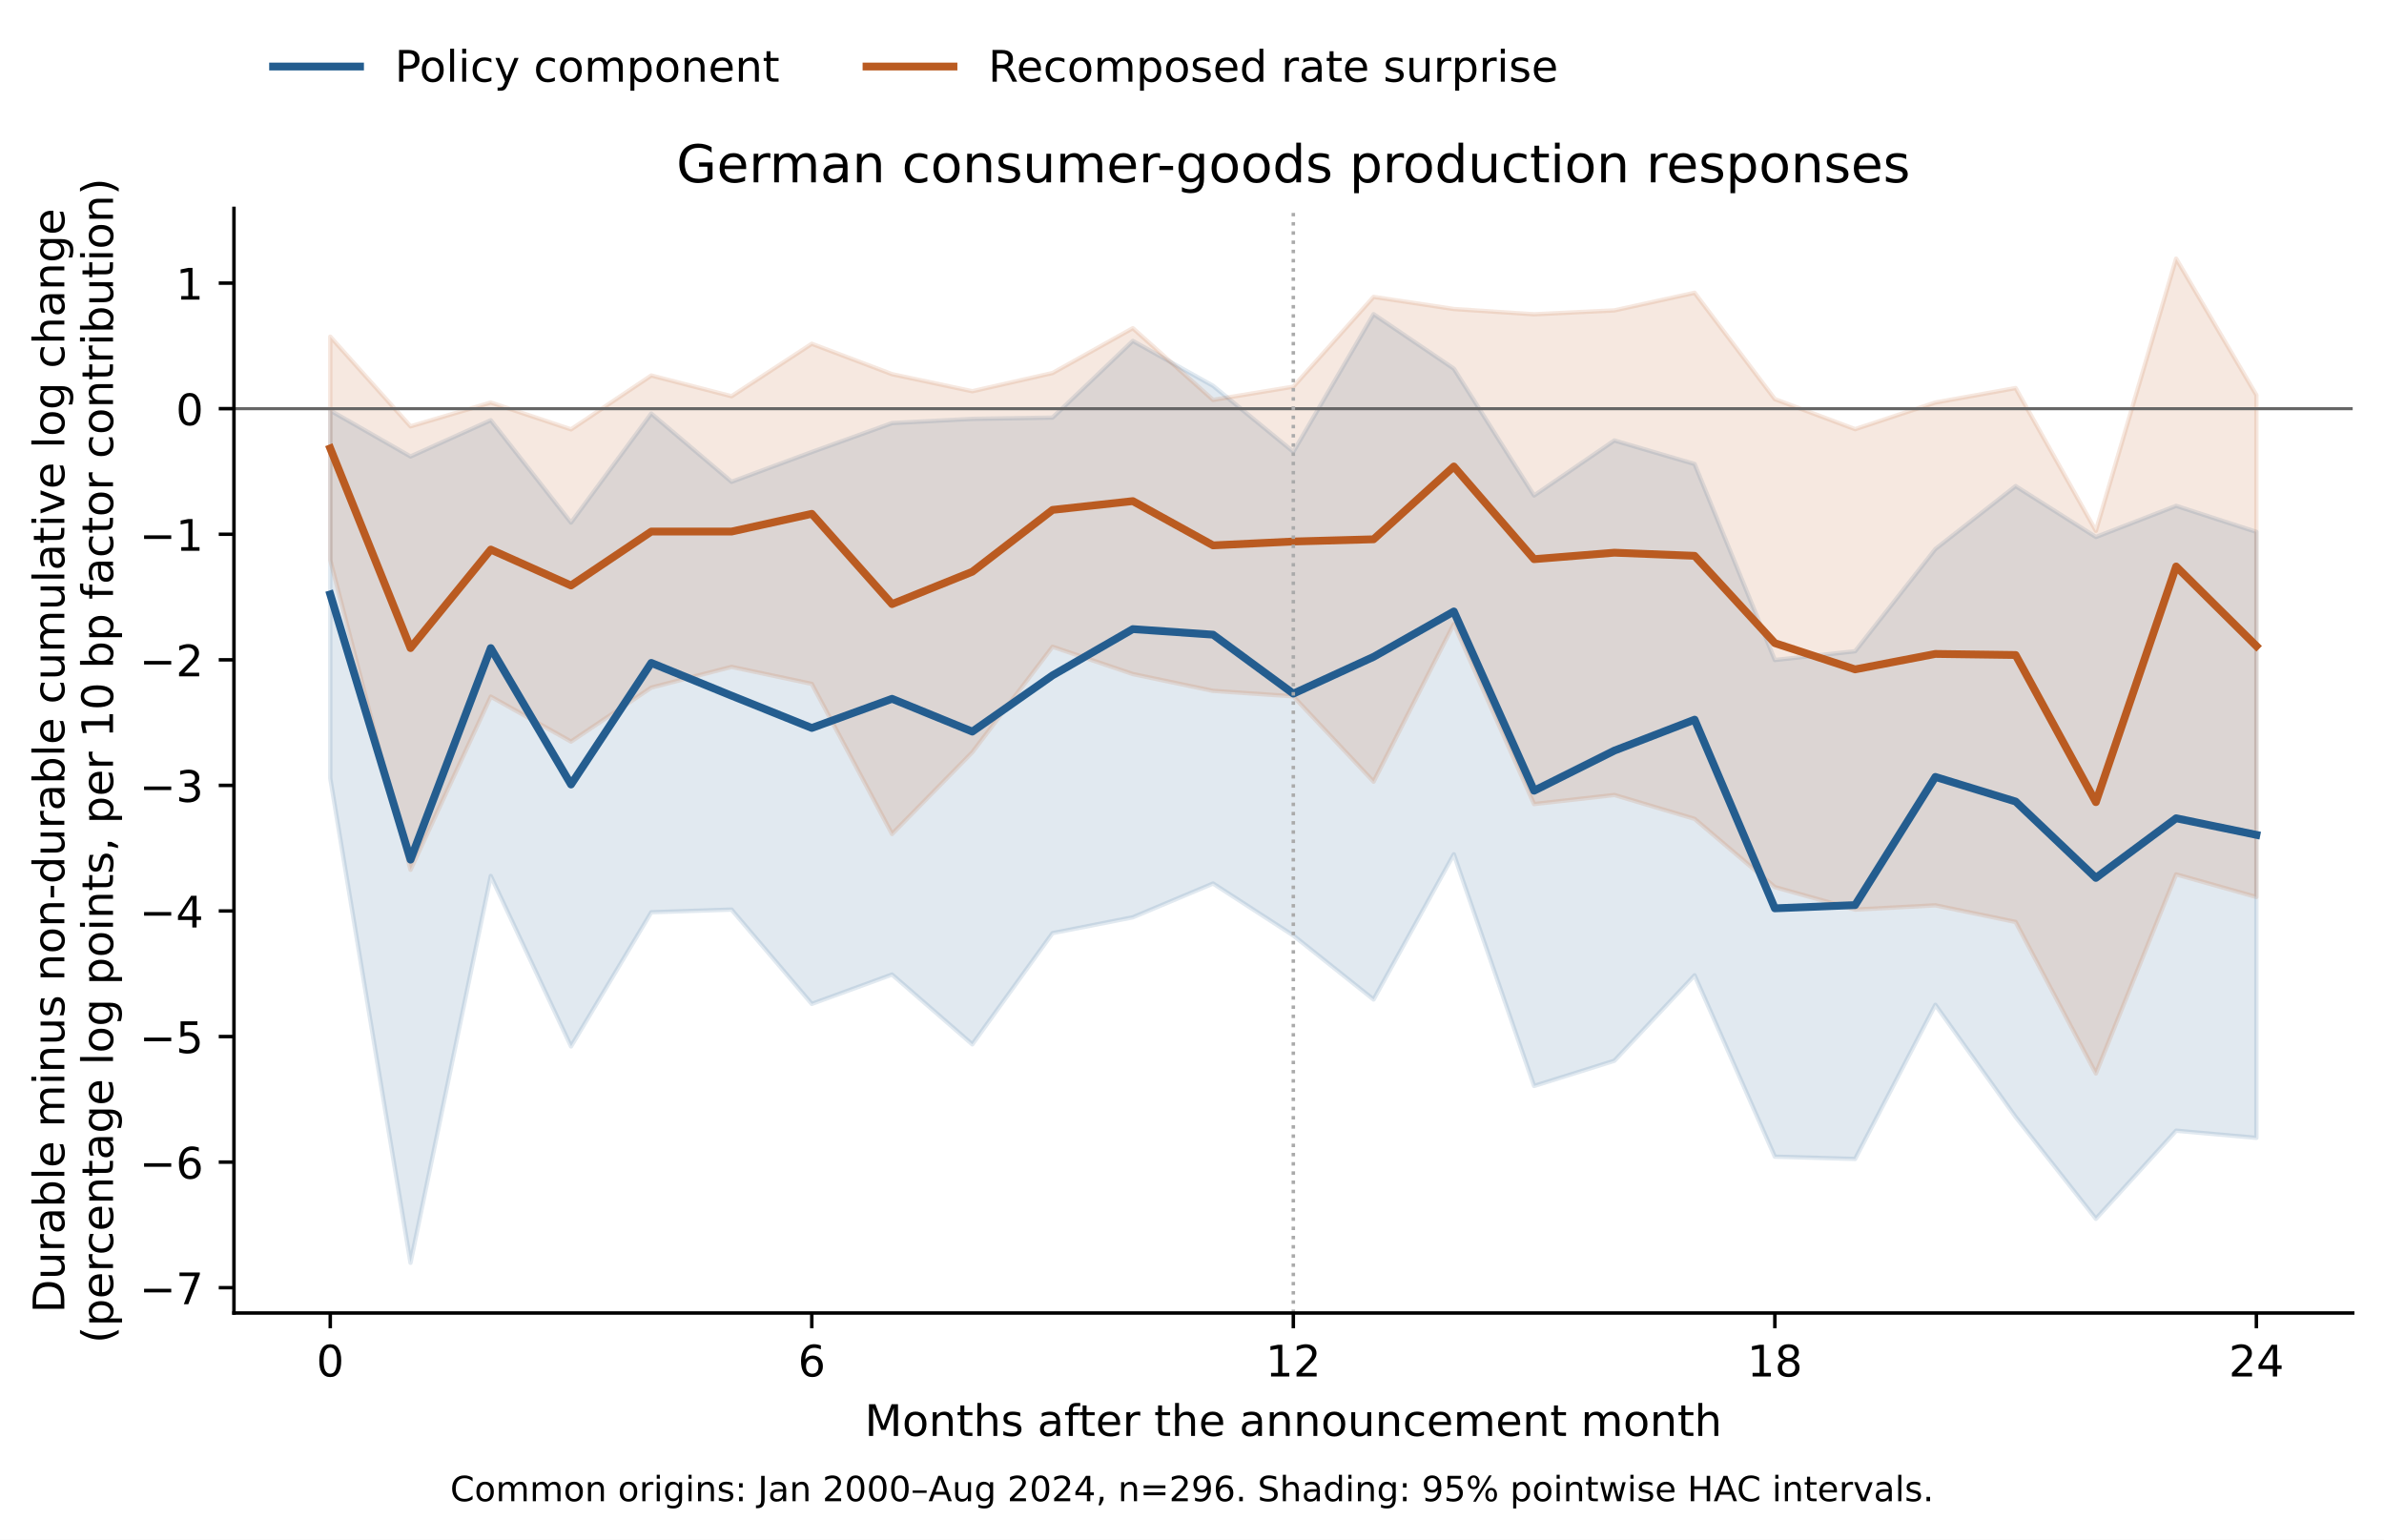
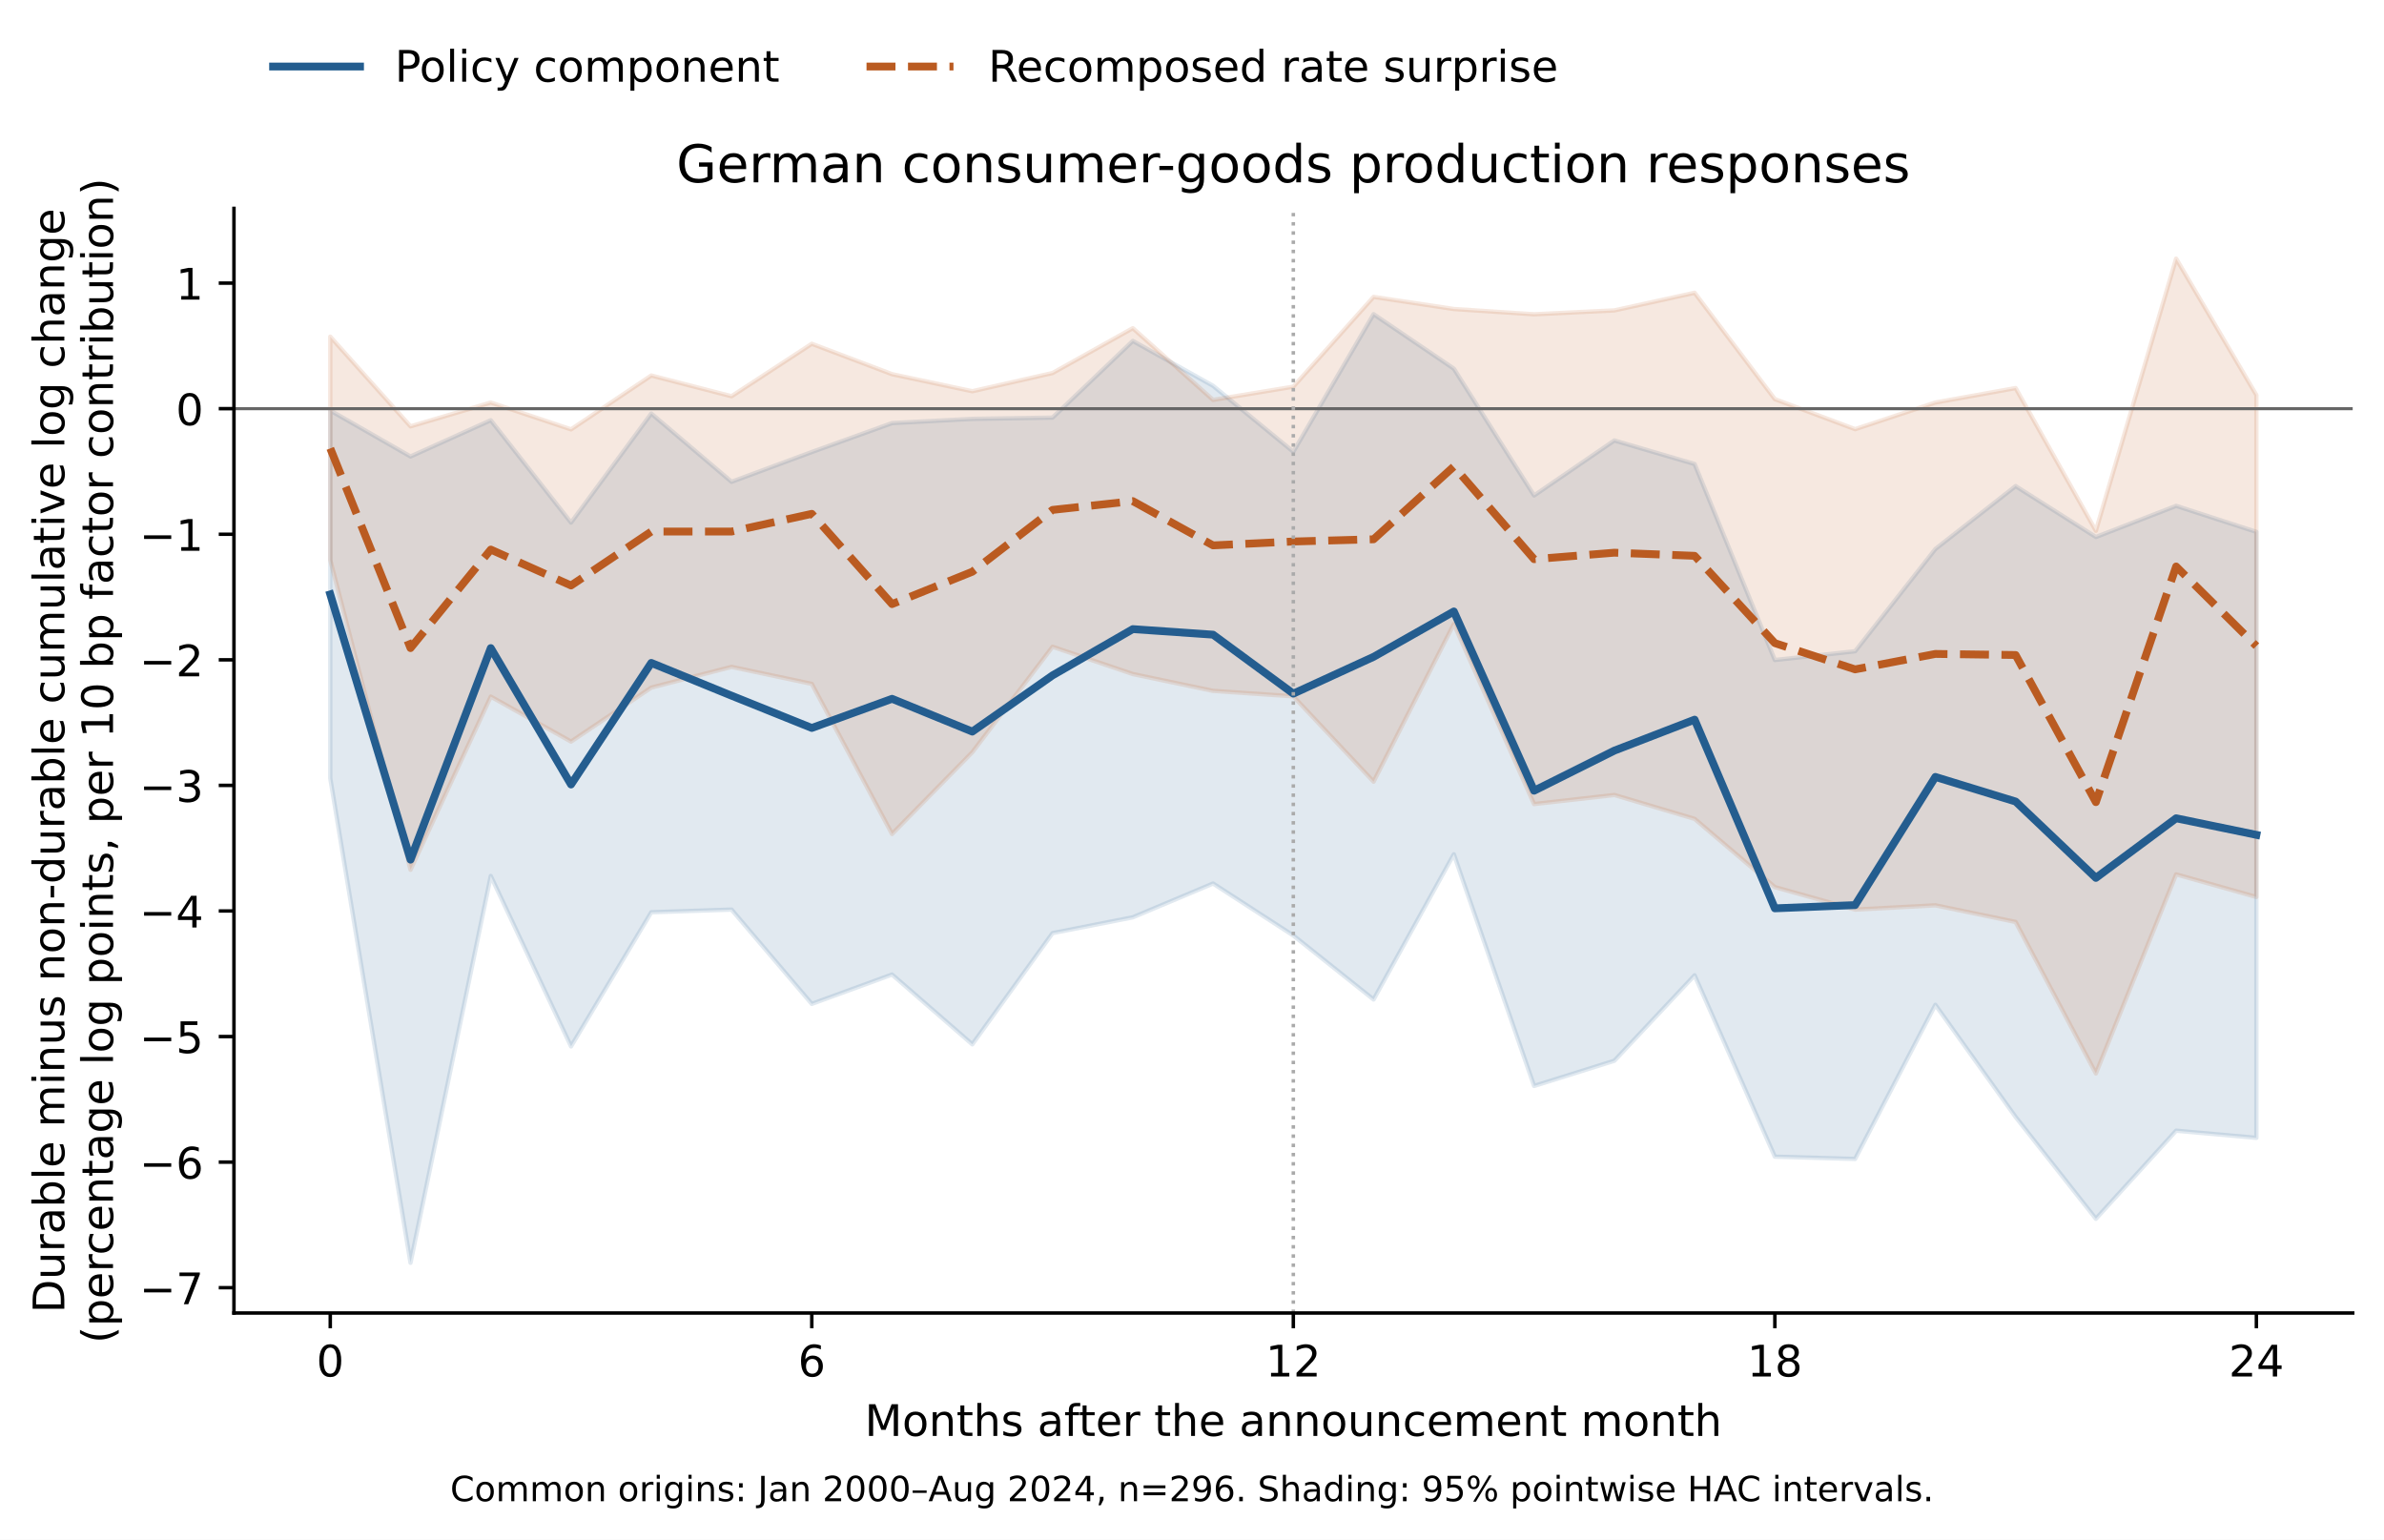
<svg xmlns="http://www.w3.org/2000/svg" xmlns:xlink="http://www.w3.org/1999/xlink" width="548.4pt" height="354.206pt" viewBox="0 0 548.4 354.206" version="1.1">
  <defs>
    <style type="text/css">*{stroke-linejoin: round; stroke-linecap: butt}</style>
  </defs>
  <g id="figure_1">
    <g id="patch_1">
-       <path d="M 0 354.206  L 548.4 354.206  L 548.4 0  L 0 0  z " style="fill: #ffffff" />
+       <path d="M 0 354.206 L 548.4 354.206 L 548.4 0 L 0 0 z " style="fill: #ffffff" />
    </g>
    <g id="axes_1">
      <g id="patch_2">
-         <path d="M 53.818 302.049  L 541.2 302.049  L 541.2 47.94  L 53.818 47.94  z " style="fill: #ffffff" />
+         <path d="M 53.818 302.049 L 541.2 302.049 L 541.2 47.94 L 53.818 47.94 z " style="fill: #ffffff" />
      </g>
      <g id="FillBetweenPolyCollection_1">
        <defs>
-           <path id="m55d71c22aa" d="M 75.972 -259.778  L 75.972 -175.174  L 94.433 -63.707  L 112.895 -152.693  L 131.356 -113.492  L 149.817 -144.345  L 168.279 -144.961  L 186.74 -123.268  L 205.202 -130.021  L 223.663 -113.967  L 242.125 -139.552  L 260.586 -143.185  L 279.047 -150.956  L 297.509 -139  L 315.97 -124.279  L 334.432 -157.683  L 352.893 -104.39  L 371.354 -110.189  L 389.816 -129.841  L 408.277 -88.124  L 426.739 -87.6  L 445.2 -123.049  L 463.662 -97.252  L 482.123 -73.83  L 500.584 -94.098  L 519.046 -92.453  L 519.046 -231.85  L 519.046 -231.85  L 500.584 -237.838  L 482.123 -230.675  L 463.662 -242.384  L 445.2 -227.911  L 426.739 -204.391  L 408.277 -202.378  L 389.816 -247.466  L 371.354 -252.875  L 352.893 -240.227  L 334.432 -269.4  L 315.97 -281.929  L 297.509 -250.284  L 279.047 -265.453  L 260.586 -275.777  L 242.125 -258.138  L 223.663 -257.846  L 205.202 -256.877  L 186.74 -250.22  L 168.279 -243.376  L 149.817 -259.071  L 131.356 -233.99  L 112.895 -257.532  L 94.433 -249.2  L 75.972 -259.778  z " style="stroke: #245d8f; stroke-opacity: 0.14" />
+           <path id="m3275a5863a" d="M 75.972 -259.778 L 75.972 -175.174 L 94.433 -63.707 L 112.895 -152.693 L 131.356 -113.492 L 149.817 -144.345 L 168.279 -144.961 L 186.74 -123.268 L 205.202 -130.021 L 223.663 -113.967 L 242.125 -139.552 L 260.586 -143.185 L 279.047 -150.956 L 297.509 -139 L 315.97 -124.279 L 334.432 -157.683 L 352.893 -104.39 L 371.354 -110.189 L 389.816 -129.841 L 408.277 -88.124 L 426.739 -87.6 L 445.2 -123.049 L 463.662 -97.252 L 482.123 -73.83 L 500.584 -94.098 L 519.046 -92.453 L 519.046 -231.85 L 519.046 -231.85 L 500.584 -237.838 L 482.123 -230.675 L 463.662 -242.384 L 445.2 -227.911 L 426.739 -204.391 L 408.277 -202.378 L 389.816 -247.466 L 371.354 -252.875 L 352.893 -240.227 L 334.432 -269.4 L 315.97 -281.929 L 297.509 -250.284 L 279.047 -265.453 L 260.586 -275.777 L 242.125 -258.138 L 223.663 -257.846 L 205.202 -256.877 L 186.74 -250.22 L 168.279 -243.376 L 149.817 -259.071 L 131.356 -233.99 L 112.895 -257.532 L 94.433 -249.2 L 75.972 -259.778 z " style="stroke: #245d8f; stroke-opacity: 0.14" />
        </defs>
-         <g clip-path="url(#p786255c80b)">
-           <use xlink:href="#m55d71c22aa" x="0" y="354.206" style="fill: #245d8f; fill-opacity: 0.14; stroke: #245d8f; stroke-opacity: 0.14" />
+         <g clip-path="url(#p019abd8b39)">
+           <use xlink:href="#m3275a5863a" x="0" y="354.206" style="fill: #245d8f; fill-opacity: 0.14; stroke: #245d8f; stroke-opacity: 0.14" />
        </g>
      </g>
      <g id="FillBetweenPolyCollection_2">
        <defs>
-           <path id="md92c2f5887" d="M 75.972 -276.754  L 75.972 -225.368  L 94.433 -154.114  L 112.895 -193.953  L 131.356 -183.607  L 149.817 -196.029  L 168.279 -200.794  L 186.74 -196.884  L 205.202 -162.352  L 223.663 -181.158  L 242.125 -205.422  L 260.586 -199.145  L 279.047 -195.277  L 297.509 -194.018  L 315.97 -174.385  L 334.432 -210.662  L 352.893 -169.237  L 371.354 -171.325  L 389.816 -165.831  L 408.277 -150.131  L 426.739 -144.961  L 445.2 -145.941  L 463.662 -142.114  L 482.123 -107.261  L 500.584 -153.064  L 519.046 -147.864  L 519.046 -263.313  L 519.046 -263.313  L 500.584 -294.715  L 482.123 -232.102  L 463.662 -264.934  L 445.2 -261.607  L 426.739 -255.48  L 408.277 -262.388  L 389.816 -286.856  L 371.354 -282.801  L 352.893 -281.91  L 334.432 -283.118  L 315.97 -285.907  L 297.509 -265.251  L 279.047 -262.213  L 260.586 -278.709  L 242.125 -268.394  L 223.663 -264.203  L 205.202 -268.129  L 186.74 -275.12  L 168.279 -263.055  L 149.817 -267.823  L 131.356 -255.433  L 112.895 -261.604  L 94.433 -256.129  L 75.972 -276.754  z " style="stroke: #ba5b21; stroke-opacity: 0.14" />
+           <path id="m39d47b46ed" d="M 75.972 -276.754 L 75.972 -225.368 L 94.433 -154.114 L 112.895 -193.953 L 131.356 -183.607 L 149.817 -196.029 L 168.279 -200.794 L 186.74 -196.884 L 205.202 -162.352 L 223.663 -181.158 L 242.125 -205.422 L 260.586 -199.145 L 279.047 -195.277 L 297.509 -194.018 L 315.97 -174.385 L 334.432 -210.662 L 352.893 -169.237 L 371.354 -171.325 L 389.816 -165.831 L 408.277 -150.131 L 426.739 -144.961 L 445.2 -145.941 L 463.662 -142.114 L 482.123 -107.261 L 500.584 -153.064 L 519.046 -147.864 L 519.046 -263.313 L 519.046 -263.313 L 500.584 -294.715 L 482.123 -232.102 L 463.662 -264.934 L 445.2 -261.607 L 426.739 -255.48 L 408.277 -262.388 L 389.816 -286.856 L 371.354 -282.801 L 352.893 -281.91 L 334.432 -283.118 L 315.97 -285.907 L 297.509 -265.251 L 279.047 -262.213 L 260.586 -278.709 L 242.125 -268.394 L 223.663 -264.203 L 205.202 -268.129 L 186.74 -275.12 L 168.279 -263.055 L 149.817 -267.823 L 131.356 -255.433 L 112.895 -261.604 L 94.433 -256.129 L 75.972 -276.754 z " style="stroke: #ba5b21; stroke-opacity: 0.14" />
        </defs>
-         <g clip-path="url(#p786255c80b)">
-           <use xlink:href="#md92c2f5887" x="0" y="354.206" style="fill: #ba5b21; fill-opacity: 0.14; stroke: #ba5b21; stroke-opacity: 0.14" />
+         <g clip-path="url(#p019abd8b39)">
+           <use xlink:href="#m39d47b46ed" x="0" y="354.206" style="fill: #ba5b21; fill-opacity: 0.14; stroke: #ba5b21; stroke-opacity: 0.14" />
        </g>
      </g>
      <g id="matplotlib.axis_1">
        <g id="xtick_1">
          <g id="line2d_1">
            <defs>
-               <path id="m7c9a2a5393" d="M 0 0  L 0 3.5  " style="stroke: #000000; stroke-width: 0.8" />
+               <path id="m75d3716867" d="M 0 0 L 0 3.5 " style="stroke: #000000; stroke-width: 0.8" />
            </defs>
            <g>
-               <use xlink:href="#m7c9a2a5393" x="75.972" y="302.049" style="stroke: #000000; stroke-width: 0.8" />
+               <use xlink:href="#m75d3716867" x="75.972" y="302.049" style="stroke: #000000; stroke-width: 0.8" />
            </g>
          </g>
          <g id="text_1">
            <text style="font-size: 10px; font-family: 'DejaVu Sans', 'Bitstream Vera Sans', 'Computer Modern Sans Serif', 'Lucida Grande', 'Verdana', 'Geneva', 'Lucid', 'Arial', 'Helvetica', 'Avant Garde', sans-serif; text-anchor: middle" x="75.972" y="316.648" transform="rotate(-0 75.97182 316.6477)">0</text>
          </g>
        </g>
        <g id="xtick_2">
          <g id="line2d_2">
            <g>
-               <use xlink:href="#m7c9a2a5393" x="186.74" y="302.049" style="stroke: #000000; stroke-width: 0.8" />
+               <use xlink:href="#m75d3716867" x="186.74" y="302.049" style="stroke: #000000; stroke-width: 0.8" />
            </g>
          </g>
          <g id="text_2">
            <text style="font-size: 10px; font-family: 'DejaVu Sans', 'Bitstream Vera Sans', 'Computer Modern Sans Serif', 'Lucida Grande', 'Verdana', 'Geneva', 'Lucid', 'Arial', 'Helvetica', 'Avant Garde', sans-serif; text-anchor: middle" x="186.74" y="316.648" transform="rotate(-0 186.7403 316.6477)">6</text>
          </g>
        </g>
        <g id="xtick_3">
          <g id="line2d_3">
            <g>
-               <use xlink:href="#m7c9a2a5393" x="297.509" y="302.049" style="stroke: #000000; stroke-width: 0.8" />
+               <use xlink:href="#m75d3716867" x="297.509" y="302.049" style="stroke: #000000; stroke-width: 0.8" />
            </g>
          </g>
          <g id="text_3">
            <text style="font-size: 10px; font-family: 'DejaVu Sans', 'Bitstream Vera Sans', 'Computer Modern Sans Serif', 'Lucida Grande', 'Verdana', 'Geneva', 'Lucid', 'Arial', 'Helvetica', 'Avant Garde', sans-serif; text-anchor: middle" x="297.509" y="316.648" transform="rotate(-0 297.5088 316.6477)">12</text>
          </g>
        </g>
        <g id="xtick_4">
          <g id="line2d_4">
            <g>
-               <use xlink:href="#m7c9a2a5393" x="408.277" y="302.049" style="stroke: #000000; stroke-width: 0.8" />
+               <use xlink:href="#m75d3716867" x="408.277" y="302.049" style="stroke: #000000; stroke-width: 0.8" />
            </g>
          </g>
          <g id="text_4">
            <text style="font-size: 10px; font-family: 'DejaVu Sans', 'Bitstream Vera Sans', 'Computer Modern Sans Serif', 'Lucida Grande', 'Verdana', 'Geneva', 'Lucid', 'Arial', 'Helvetica', 'Avant Garde', sans-serif; text-anchor: middle" x="408.277" y="316.648" transform="rotate(-0 408.2773 316.6477)">18</text>
          </g>
        </g>
        <g id="xtick_5">
          <g id="line2d_5">
            <g>
-               <use xlink:href="#m7c9a2a5393" x="519.046" y="302.049" style="stroke: #000000; stroke-width: 0.8" />
+               <use xlink:href="#m75d3716867" x="519.046" y="302.049" style="stroke: #000000; stroke-width: 0.8" />
            </g>
          </g>
          <g id="text_5">
            <text style="font-size: 10px; font-family: 'DejaVu Sans', 'Bitstream Vera Sans', 'Computer Modern Sans Serif', 'Lucida Grande', 'Verdana', 'Geneva', 'Lucid', 'Arial', 'Helvetica', 'Avant Garde', sans-serif; text-anchor: middle" x="519.046" y="316.648" transform="rotate(-0 519.0458 316.6477)">24</text>
          </g>
        </g>
        <g id="text_6">
          <text style="font-size: 10px; font-family: 'DejaVu Sans', 'Bitstream Vera Sans', 'Computer Modern Sans Serif', 'Lucida Grande', 'Verdana', 'Geneva', 'Lucid', 'Arial', 'Helvetica', 'Avant Garde', sans-serif; text-anchor: middle" x="297.509" y="330.326" transform="rotate(-0 297.5088 330.3259)">Months after the announcement month</text>
        </g>
      </g>
      <g id="matplotlib.axis_2">
        <g id="ytick_1">
          <g id="line2d_6">
            <defs>
-               <path id="m4bddb2fb2a" d="M 0 0  L -3.5 0  " style="stroke: #000000; stroke-width: 0.8" />
+               <path id="m7f5223a467" d="M 0 0 L -3.5 0 " style="stroke: #000000; stroke-width: 0.8" />
            </defs>
            <g>
-               <use xlink:href="#m4bddb2fb2a" x="53.818" y="296.223" style="stroke: #000000; stroke-width: 0.8" />
+               <use xlink:href="#m7f5223a467" x="53.818" y="296.223" style="stroke: #000000; stroke-width: 0.8" />
            </g>
          </g>
          <g id="text_7">
            <text style="font-size: 10px; font-family: 'DejaVu Sans', 'Bitstream Vera Sans', 'Computer Modern Sans Serif', 'Lucida Grande', 'Verdana', 'Geneva', 'Lucid', 'Arial', 'Helvetica', 'Avant Garde', sans-serif; text-anchor: end" x="46.818" y="300.022" transform="rotate(-0 46.81813 300.0221)">−7</text>
          </g>
        </g>
        <g id="ytick_2">
          <g id="line2d_7">
            <g>
-               <use xlink:href="#m4bddb2fb2a" x="53.818" y="267.336" style="stroke: #000000; stroke-width: 0.8" />
+               <use xlink:href="#m7f5223a467" x="53.818" y="267.336" style="stroke: #000000; stroke-width: 0.8" />
            </g>
          </g>
          <g id="text_8">
            <text style="font-size: 10px; font-family: 'DejaVu Sans', 'Bitstream Vera Sans', 'Computer Modern Sans Serif', 'Lucida Grande', 'Verdana', 'Geneva', 'Lucid', 'Arial', 'Helvetica', 'Avant Garde', sans-serif; text-anchor: end" x="46.818" y="271.135" transform="rotate(-0 46.81813 271.1351)">−6</text>
          </g>
        </g>
        <g id="ytick_3">
          <g id="line2d_8">
            <g>
-               <use xlink:href="#m4bddb2fb2a" x="53.818" y="238.449" style="stroke: #000000; stroke-width: 0.8" />
+               <use xlink:href="#m7f5223a467" x="53.818" y="238.449" style="stroke: #000000; stroke-width: 0.8" />
            </g>
          </g>
          <g id="text_9">
            <text style="font-size: 10px; font-family: 'DejaVu Sans', 'Bitstream Vera Sans', 'Computer Modern Sans Serif', 'Lucida Grande', 'Verdana', 'Geneva', 'Lucid', 'Arial', 'Helvetica', 'Avant Garde', sans-serif; text-anchor: end" x="46.818" y="242.248" transform="rotate(-0 46.81813 242.2482)">−5</text>
          </g>
        </g>
        <g id="ytick_4">
          <g id="line2d_9">
            <g>
-               <use xlink:href="#m4bddb2fb2a" x="53.818" y="209.562" style="stroke: #000000; stroke-width: 0.8" />
+               <use xlink:href="#m7f5223a467" x="53.818" y="209.562" style="stroke: #000000; stroke-width: 0.8" />
            </g>
          </g>
          <g id="text_10">
            <text style="font-size: 10px; font-family: 'DejaVu Sans', 'Bitstream Vera Sans', 'Computer Modern Sans Serif', 'Lucida Grande', 'Verdana', 'Geneva', 'Lucid', 'Arial', 'Helvetica', 'Avant Garde', sans-serif; text-anchor: end" x="46.818" y="213.361" transform="rotate(-0 46.81813 213.3612)">−4</text>
          </g>
        </g>
        <g id="ytick_5">
          <g id="line2d_10">
            <g>
-               <use xlink:href="#m4bddb2fb2a" x="53.818" y="180.675" style="stroke: #000000; stroke-width: 0.8" />
+               <use xlink:href="#m7f5223a467" x="53.818" y="180.675" style="stroke: #000000; stroke-width: 0.8" />
            </g>
          </g>
          <g id="text_11">
            <text style="font-size: 10px; font-family: 'DejaVu Sans', 'Bitstream Vera Sans', 'Computer Modern Sans Serif', 'Lucida Grande', 'Verdana', 'Geneva', 'Lucid', 'Arial', 'Helvetica', 'Avant Garde', sans-serif; text-anchor: end" x="46.818" y="184.474" transform="rotate(-0 46.81813 184.4743)">−3</text>
          </g>
        </g>
        <g id="ytick_6">
          <g id="line2d_11">
            <g>
-               <use xlink:href="#m4bddb2fb2a" x="53.818" y="151.788" style="stroke: #000000; stroke-width: 0.8" />
+               <use xlink:href="#m7f5223a467" x="53.818" y="151.788" style="stroke: #000000; stroke-width: 0.8" />
            </g>
          </g>
          <g id="text_12">
            <text style="font-size: 10px; font-family: 'DejaVu Sans', 'Bitstream Vera Sans', 'Computer Modern Sans Serif', 'Lucida Grande', 'Verdana', 'Geneva', 'Lucid', 'Arial', 'Helvetica', 'Avant Garde', sans-serif; text-anchor: end" x="46.818" y="155.587" transform="rotate(-0 46.81813 155.5873)">−2</text>
          </g>
        </g>
        <g id="ytick_7">
          <g id="line2d_12">
            <g>
-               <use xlink:href="#m4bddb2fb2a" x="53.818" y="122.901" style="stroke: #000000; stroke-width: 0.8" />
+               <use xlink:href="#m7f5223a467" x="53.818" y="122.901" style="stroke: #000000; stroke-width: 0.8" />
            </g>
          </g>
          <g id="text_13">
            <text style="font-size: 10px; font-family: 'DejaVu Sans', 'Bitstream Vera Sans', 'Computer Modern Sans Serif', 'Lucida Grande', 'Verdana', 'Geneva', 'Lucid', 'Arial', 'Helvetica', 'Avant Garde', sans-serif; text-anchor: end" x="46.818" y="126.7" transform="rotate(-0 46.81813 126.7004)">−1</text>
          </g>
        </g>
        <g id="ytick_8">
          <g id="line2d_13">
            <g>
-               <use xlink:href="#m4bddb2fb2a" x="53.818" y="94.014" style="stroke: #000000; stroke-width: 0.8" />
+               <use xlink:href="#m7f5223a467" x="53.818" y="94.014" style="stroke: #000000; stroke-width: 0.8" />
            </g>
          </g>
          <g id="text_14">
            <text style="font-size: 10px; font-family: 'DejaVu Sans', 'Bitstream Vera Sans', 'Computer Modern Sans Serif', 'Lucida Grande', 'Verdana', 'Geneva', 'Lucid', 'Arial', 'Helvetica', 'Avant Garde', sans-serif; text-anchor: end" x="46.818" y="97.813" transform="rotate(-0 46.81813 97.81342)">0</text>
          </g>
        </g>
        <g id="ytick_9">
          <g id="line2d_14">
            <g>
-               <use xlink:href="#m4bddb2fb2a" x="53.818" y="65.127" style="stroke: #000000; stroke-width: 0.8" />
+               <use xlink:href="#m7f5223a467" x="53.818" y="65.127" style="stroke: #000000; stroke-width: 0.8" />
            </g>
          </g>
          <g id="text_15">
            <text style="font-size: 10px; font-family: 'DejaVu Sans', 'Bitstream Vera Sans', 'Computer Modern Sans Serif', 'Lucida Grande', 'Verdana', 'Geneva', 'Lucid', 'Arial', 'Helvetica', 'Avant Garde', sans-serif; text-anchor: end" x="46.818" y="68.926" transform="rotate(-0 46.81813 68.92647)">1</text>
          </g>
        </g>
        <g id="text_16">
          <text style="font-size: 10px; font-family: 'DejaVu Sans', 'Bitstream Vera Sans', 'Computer Modern Sans Serif', 'Lucida Grande', 'Verdana', 'Geneva', 'Lucid', 'Arial', 'Helvetica', 'Avant Garde', sans-serif" transform="translate(14.79844 302.0422) rotate(-90)">Durable minus non-durable cumulative log change</text>
          <text style="font-size: 10px; font-family: 'DejaVu Sans', 'Bitstream Vera Sans', 'Computer Modern Sans Serif', 'Lucida Grande', 'Verdana', 'Geneva', 'Lucid', 'Arial', 'Helvetica', 'Avant Garde', sans-serif" transform="translate(25.99625 309.0187) rotate(-90)">(percentage log points, per 10 bp factor contribution)</text>
        </g>
      </g>
      <g id="line2d_15">
-         <path d="M 75.972 136.73  L 94.433 197.752  L 112.895 149.093  L 131.356 180.465  L 149.817 152.498  L 168.279 160.037  L 186.74 167.461  L 205.202 160.757  L 223.663 168.299  L 242.125 155.361  L 260.586 144.724  L 279.047 146.001  L 297.509 159.564  L 315.97 151.101  L 334.432 140.664  L 352.893 181.897  L 371.354 172.674  L 389.816 165.552  L 408.277 208.955  L 426.739 208.21  L 445.2 178.726  L 463.662 184.387  L 482.123 201.953  L 500.584 188.238  L 519.046 192.054  " clip-path="url(#p786255c80b)" style="fill: none; stroke: #245d8f; stroke-width: 1.8; stroke-linecap: square" />
+         <path d="M 75.972 136.73 L 94.433 197.752 L 112.895 149.093 L 131.356 180.465 L 149.817 152.498 L 168.279 160.037 L 186.74 167.461 L 205.202 160.757 L 223.663 168.299 L 242.125 155.361 L 260.586 144.724 L 279.047 146.001 L 297.509 159.564 L 315.97 151.101 L 334.432 140.664 L 352.893 181.897 L 371.354 172.674 L 389.816 165.552 L 408.277 208.955 L 426.739 208.21 L 445.2 178.726 L 463.662 184.387 L 482.123 201.953 L 500.584 188.238 L 519.046 192.054 " clip-path="url(#p019abd8b39)" style="fill: none; stroke: #245d8f; stroke-width: 1.8; stroke-linecap: square" />
      </g>
      <g id="line2d_16">
-         <path d="M 75.972 103.144  L 94.433 149.084  L 112.895 126.427  L 131.356 134.685  L 149.817 122.28  L 168.279 122.281  L 186.74 118.204  L 205.202 138.965  L 223.663 131.525  L 242.125 117.298  L 260.586 115.279  L 279.047 125.461  L 297.509 124.571  L 315.97 124.059  L 334.432 107.315  L 352.893 128.632  L 371.354 127.143  L 389.816 127.862  L 408.277 147.946  L 426.739 153.985  L 445.2 150.432  L 463.662 150.681  L 482.123 184.524  L 500.584 130.316  L 519.046 148.617  " clip-path="url(#p786255c80b)" style="fill: none; stroke: #ba5b21; stroke-width: 1.8; stroke-linecap: square" />
+         <path d="M 75.972 103.144 L 94.433 149.084 L 112.895 126.427 L 131.356 134.685 L 149.817 122.28 L 168.279 122.281 L 186.74 118.204 L 205.202 138.965 L 223.663 131.525 L 242.125 117.298 L 260.586 115.279 L 279.047 125.461 L 297.509 124.571 L 315.97 124.059 L 334.432 107.315 L 352.893 128.632 L 371.354 127.143 L 389.816 127.862 L 408.277 147.946 L 426.739 153.985 L 445.2 150.432 L 463.662 150.681 L 482.123 184.524 L 500.584 130.316 L 519.046 148.617 " clip-path="url(#p019abd8b39)" style="fill: none; stroke-dasharray: 6.66,2.88; stroke-dashoffset: 0; stroke: #ba5b21; stroke-width: 1.8" />
      </g>
      <g id="line2d_17">
-         <path d="M 53.818 94.014  L 541.2 94.014  " clip-path="url(#p786255c80b)" style="fill: none; stroke: #666666; stroke-width: 0.7; stroke-linecap: square" />
+         <path d="M 53.818 94.014 L 541.2 94.014 " clip-path="url(#p019abd8b39)" style="fill: none; stroke: #666666; stroke-width: 0.7; stroke-linecap: square" />
      </g>
      <g id="line2d_18">
-         <path d="M 297.509 302.049  L 297.509 47.94  " clip-path="url(#p786255c80b)" style="fill: none; stroke-dasharray: 0.8,1.32; stroke-dashoffset: 0; stroke: #aaaaaa; stroke-width: 0.8" />
+         <path d="M 297.509 302.049 L 297.509 47.94 " clip-path="url(#p019abd8b39)" style="fill: none; stroke-dasharray: 0.8,1.32; stroke-dashoffset: 0; stroke: #aaaaaa; stroke-width: 0.8" />
      </g>
      <g id="patch_3">
-         <path d="M 53.818 302.049  L 53.818 47.94  " style="fill: none; stroke: #000000; stroke-width: 0.8; stroke-linejoin: miter; stroke-linecap: square" />
+         <path d="M 53.818 302.049 L 53.818 47.94 " style="fill: none; stroke: #000000; stroke-width: 0.8; stroke-linejoin: miter; stroke-linecap: square" />
      </g>
      <g id="patch_4">
-         <path d="M 53.818 302.049  L 541.2 302.049  " style="fill: none; stroke: #000000; stroke-width: 0.8; stroke-linejoin: miter; stroke-linecap: square" />
+         <path d="M 53.818 302.049 L 541.2 302.049 " style="fill: none; stroke: #000000; stroke-width: 0.8; stroke-linejoin: miter; stroke-linecap: square" />
      </g>
      <g id="text_17">
        <text style="font-size: 12px; font-family: 'DejaVu Sans', 'Bitstream Vera Sans', 'Computer Modern Sans Serif', 'Lucida Grande', 'Verdana', 'Geneva', 'Lucid', 'Arial', 'Helvetica', 'Avant Garde', sans-serif; text-anchor: middle" x="297.509" y="41.94" transform="rotate(-0 297.5088 41.93973)">German consumer-goods production responses</text>
      </g>
      <g id="legend_1">
        <g id="line2d_19">
-           <path d="M 62.818 15.298  L 72.818 15.298  L 82.818 15.298  " style="fill: none; stroke: #245d8f; stroke-width: 1.8; stroke-linecap: square" />
+           <path d="M 62.818 15.298 L 72.818 15.298 L 82.818 15.298 " style="fill: none; stroke: #245d8f; stroke-width: 1.8; stroke-linecap: square" />
        </g>
        <g id="text_18">
          <text style="font-size: 10px; font-family: 'DejaVu Sans', 'Bitstream Vera Sans', 'Computer Modern Sans Serif', 'Lucida Grande', 'Verdana', 'Geneva', 'Lucid', 'Arial', 'Helvetica', 'Avant Garde', sans-serif; text-anchor: start" x="90.818" y="18.798" transform="rotate(-0 90.81812 18.79844)">Policy component</text>
        </g>
        <g id="line2d_20">
-           <path d="M 199.329 15.298  L 209.329 15.298  L 219.329 15.298  " style="fill: none; stroke: #ba5b21; stroke-width: 1.8; stroke-linecap: square" />
+           <path d="M 199.329 15.298 L 209.329 15.298 L 219.329 15.298 " style="fill: none; stroke-dasharray: 6.66,2.88; stroke-dashoffset: 0; stroke: #ba5b21; stroke-width: 1.8" />
        </g>
        <g id="text_19">
          <text style="font-size: 10px; font-family: 'DejaVu Sans', 'Bitstream Vera Sans', 'Computer Modern Sans Serif', 'Lucida Grande', 'Verdana', 'Geneva', 'Lucid', 'Arial', 'Helvetica', 'Avant Garde', sans-serif; text-anchor: start" x="227.329" y="18.798" transform="rotate(-0 227.3291 18.79844)">Recomposed rate surprise</text>
        </g>
      </g>
    </g>
    <g id="text_20">
      <text style="font-size: 8px; font-family: 'DejaVu Sans', 'Bitstream Vera Sans', 'Computer Modern Sans Serif', 'Lucida Grande', 'Verdana', 'Geneva', 'Lucid', 'Arial', 'Helvetica', 'Avant Garde', sans-serif; text-anchor: middle" x="274.2" y="345.342" transform="rotate(-0 274.1998 345.3418)">Common origins: Jan 2000–Aug 2024, n=296. Shading: 95% pointwise HAC intervals.</text>
    </g>
  </g>
  <defs>
-     <clipPath id="p786255c80b">
+     <clipPath id="p019abd8b39">
      <rect x="53.818" y="47.94" width="487.381" height="254.11" />
    </clipPath>
  </defs>
</svg>
